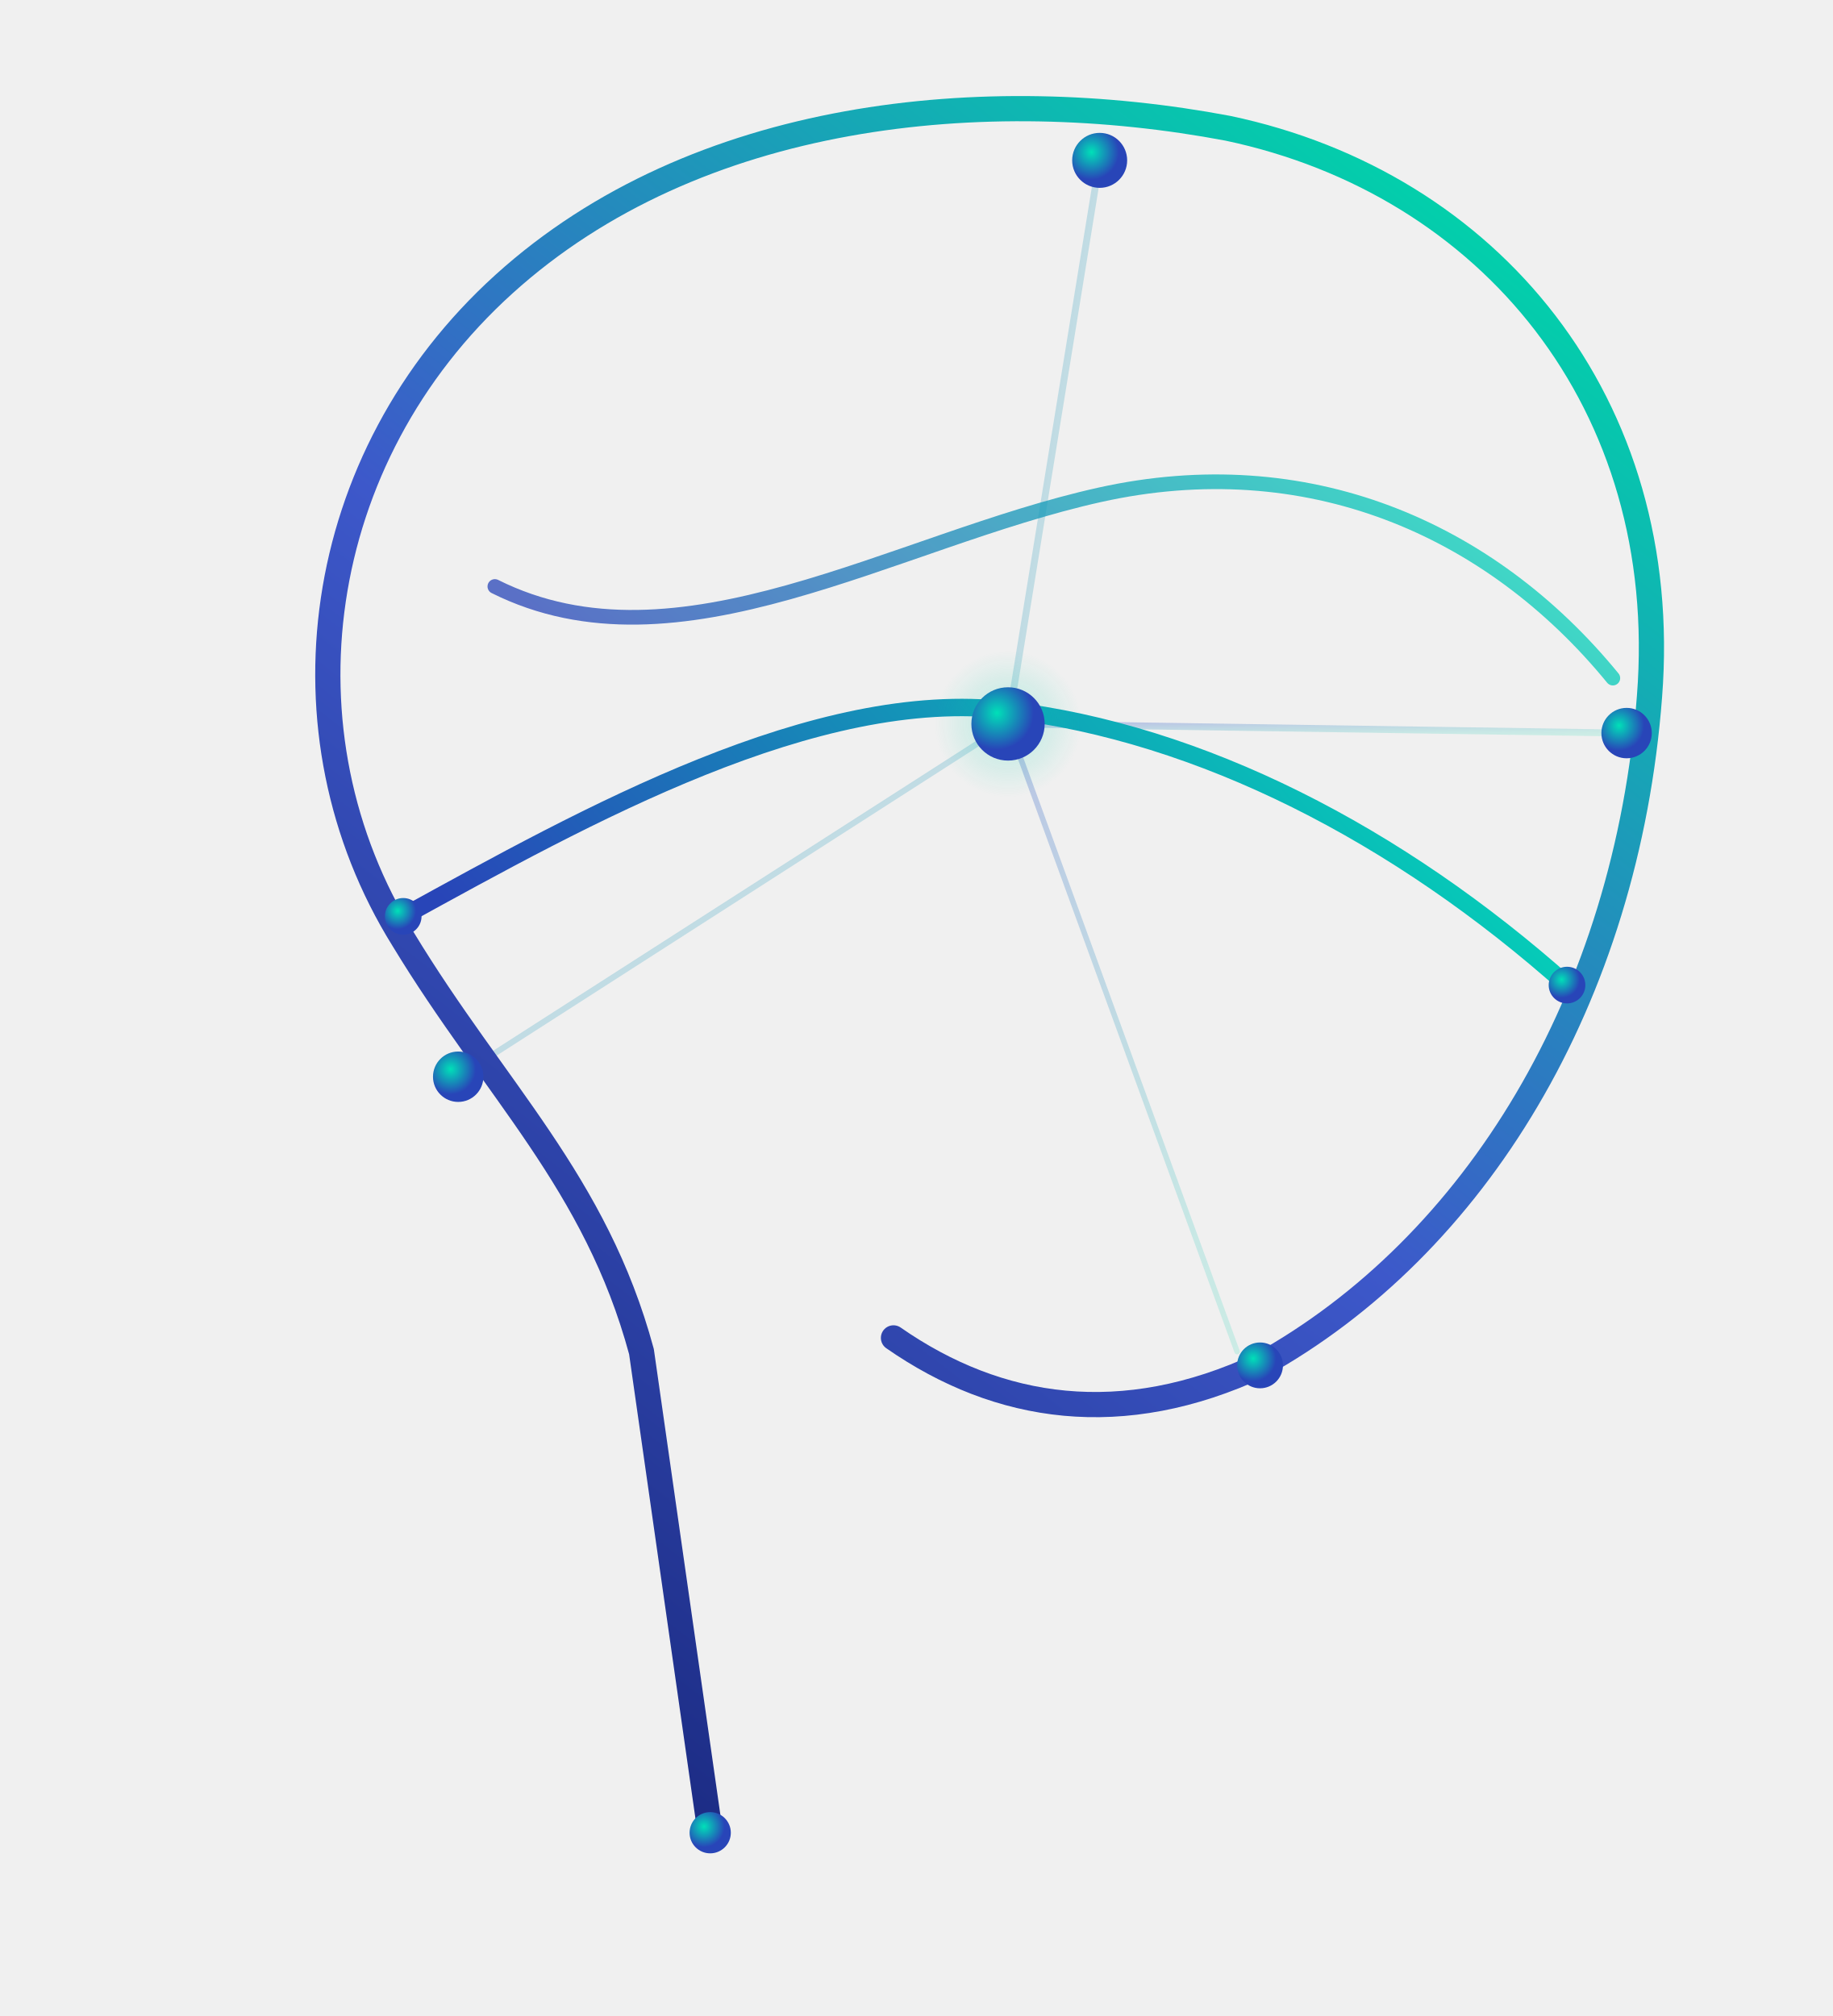
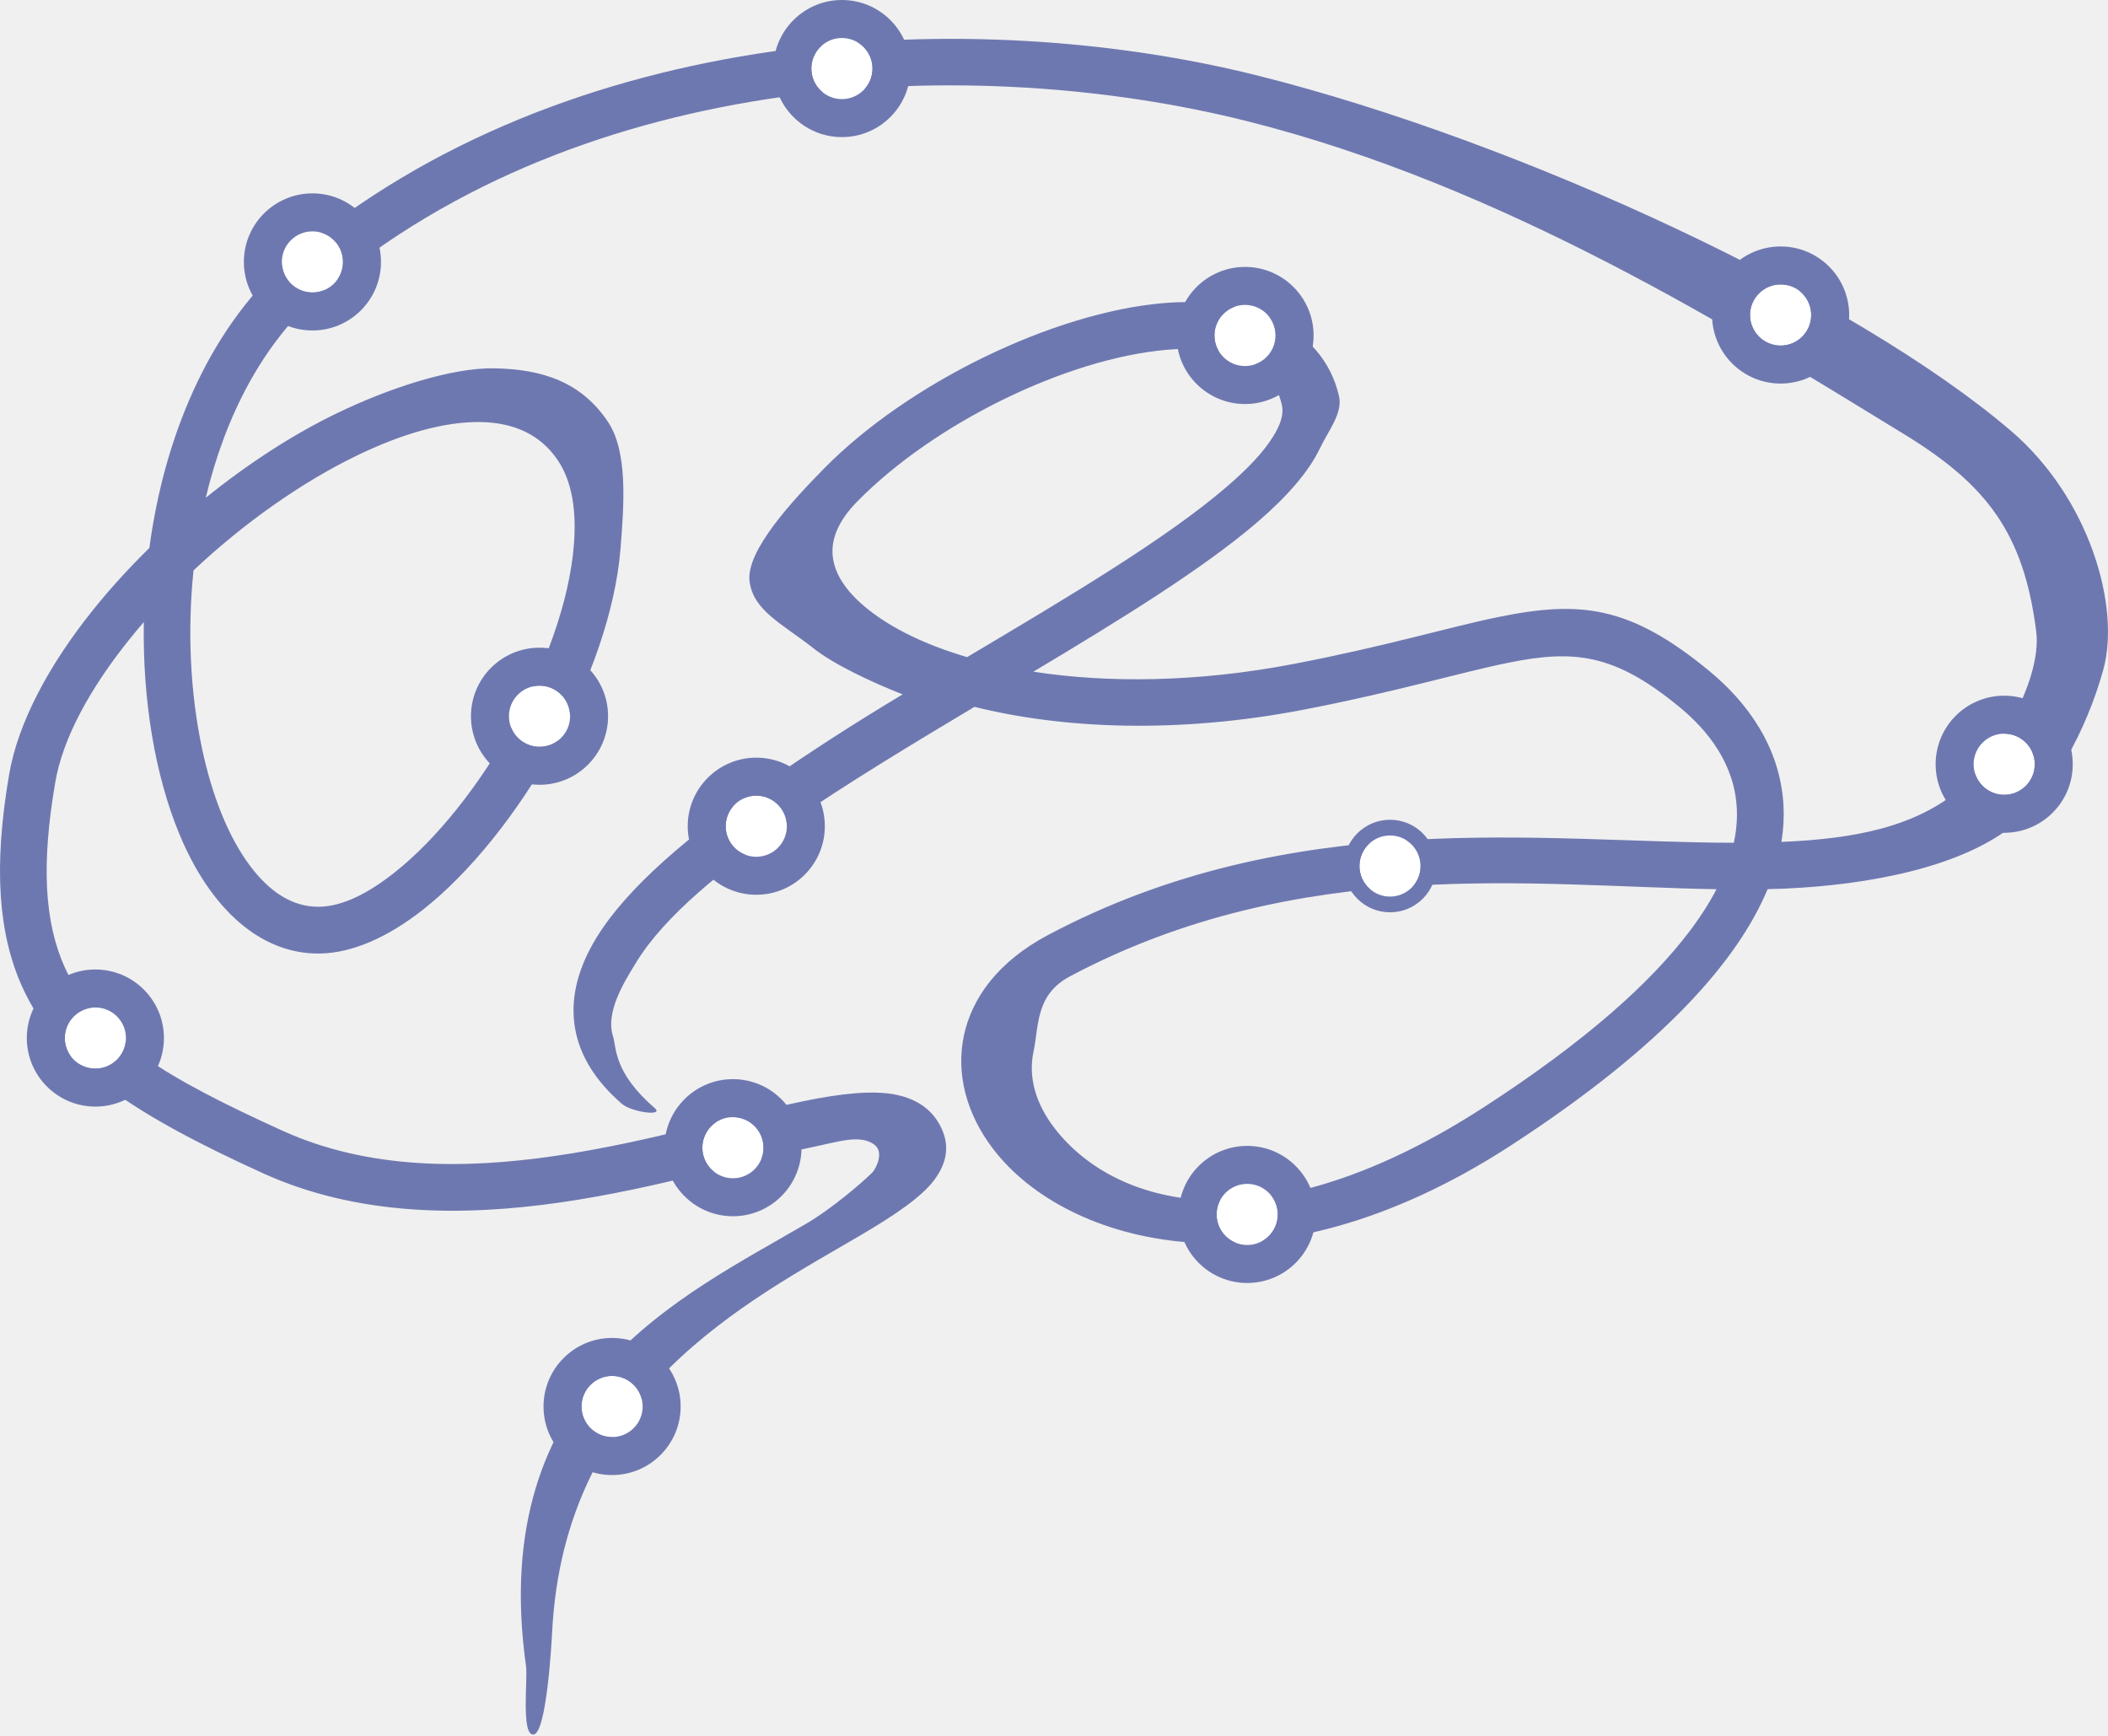
- <svg xmlns="http://www.w3.org/2000/svg" viewBox="0 0 400 440">
-   <defs>
-     <linearGradient id="brainFlow" x1="20%" y1="100%" x2="80%" y2="0%">
-       <stop offset="0%" stop-color="#1A2980" />
-       <stop offset="50%" stop-color="#3D58CA" />
-       <stop offset="100%" stop-color="#00D4AA" />
-     </linearGradient>
-     <linearGradient id="foldFlow" x1="0%" y1="50%" x2="100%" y2="30%">
-       <stop offset="0%" stop-color="#2845B8" />
-       <stop offset="100%" stop-color="#00E0B8" />
-     </linearGradient>
-     <linearGradient id="edgeFlow" x1="0%" y1="0%" x2="100%" y2="100%">
-       <stop offset="0%" stop-color="#3D58CA" stop-opacity="0.30" />
-       <stop offset="100%" stop-color="#00D4AA" stop-opacity="0.15" />
-     </linearGradient>
-     <radialGradient id="nodeGlow" cx="35%" cy="35%">
-       <stop offset="0%" stop-color="#00E0B8" />
-       <stop offset="100%" stop-color="#2845B8" />
-     </radialGradient>
-     <radialGradient id="hubHalo" cx="50%" cy="50%">
-       <stop offset="0%" stop-color="#00D4AA" stop-opacity="0.25" />
-       <stop offset="100%" stop-color="#00D4AA" stop-opacity="0" />
-     </radialGradient>
-   </defs>
-   <g fill="none" stroke-linecap="round" stroke-linejoin="round">
-     <line x1="240" y1="35" x2="220" y2="158" stroke="url(#edgeFlow)" stroke-width="1.5" />
-     <line x1="220" y1="158" x2="355" y2="160" stroke="url(#edgeFlow)" stroke-width="1.5" />
-     <line x1="100" y1="235" x2="220" y2="158" stroke="url(#edgeFlow)" stroke-width="1.3" />
-     <line x1="220" y1="158" x2="270" y2="295" stroke="url(#edgeFlow)" stroke-width="1.2" />
-     <path d="M 155 400              C 150 365, 145 330, 140 295              C 130 258, 108 238, 88 205              C 60 160, 68 100, 110 62              C 152 24, 215 18, 268 28              C 325 40, 365 88, 360 152              C 355 218, 322 272, 275 298              C 245 312, 218 308, 195 292" stroke="url(#brainFlow)" stroke-width="5.5" />
-     <path d="M 88 200              C 128 178, 178 150, 220 155              C 262 160, 305 182, 342 215" stroke="url(#foldFlow)" stroke-width="3.8" />
-     <path d="M 108 128              C 148 148, 195 118, 240 108              C 285 98, 325 115, 352 148" stroke="url(#foldFlow)" stroke-width="3.2" opacity="0.75" />
-     <circle cx="220" cy="158" r="16" fill="url(#hubHalo)" />
-     <circle cx="220" cy="158" r="8" fill="url(#nodeGlow)" />
-     <circle cx="240" cy="35" r="6" fill="url(#nodeGlow)" />
-     <circle cx="355" cy="160" r="5.5" fill="url(#nodeGlow)" />
-     <circle cx="100" cy="235" r="5.5" fill="url(#nodeGlow)" />
-     <circle cx="275" cy="298" r="5" fill="url(#nodeGlow)" />
-     <circle cx="155" cy="400" r="4.5" fill="url(#nodeGlow)" />
-     <circle cx="88" cy="200" r="4" fill="url(#nodeGlow)" />
-     <circle cx="342" cy="215" r="4" fill="url(#nodeGlow)" />
+ <svg xmlns="http://www.w3.org/2000/svg" width="100%" height="100%" viewBox="0 0 826 680" version="1.1" xml:space="preserve" style="fill-rule:evenodd;clip-rule:evenodd;stroke-linejoin:round;stroke-miterlimit:2;">
+   <g transform="matrix(1,0,0,1,-3256.189,-534.1323)">
+     <path d="M3314.722,748.865C3314.907,747.477 3315.104,746.089 3315.313,744.702C3321.715,702.204 3339.393,660.977 3370.634,634.442C3478.72,542.64 3638.399,536.081 3748.847,563.714C3853.138,589.806 3983.7,651.269 4044.101,702.913C4075.02,729.349 4087.164,771.959 4080.34,796.6C4073.59,820.974 4059.992,844.877 4046.065,856.665C4025.557,874.025 3988.127,880.947 3955.472,882.354C3953.277,882.448 3951.057,882.52 3948.813,882.573C3937.247,910.331 3908.124,944.099 3848.087,983.088C3752.686,1045.044 3674.097,1021.613 3645.578,984.695C3634.863,970.824 3630.693,954.899 3633.897,939.876C3637.043,925.13 3647.344,910.895 3666.874,900.53C3762.915,849.554 3860.616,864.278 3935.571,864.395C3936.601,859.625 3936.955,855.101 3936.73,850.813C3935.814,833.368 3925.323,820.353 3914.557,811.44C3889.064,790.336 3873.223,788.53 3846.993,793.888C3827.496,797.87 3802.859,805.368 3766.472,812.337C3717.463,821.724 3672.699,819.751 3638.025,811.129C3613.203,825.953 3588.229,841.068 3566.246,856.153C3539.093,874.786 3516.563,893.184 3505.581,911.102C3501.044,918.505 3493.355,930.505 3496.358,940.092C3497.87,944.92 3496.45,954.196 3512.747,968.383C3516.563,971.704 3503.634,969.981 3499.815,966.663C3488.146,956.524 3482.49,945.782 3481.201,934.897C3479.92,924.082 3482.994,912.873 3489.95,901.522C3501.953,881.937 3526.193,861.403 3555.873,841.037C3574.04,828.57 3589.373,818.549 3609.868,806.245C3598,801.59 3582.949,794.509 3575.194,788.373C3562.878,778.628 3551.34,773.559 3549.898,761.901C3548.418,749.931 3567.042,729.992 3579.052,717.772C3612.069,684.176 3668.838,656.628 3711.968,652.928C3744.796,650.112 3774.437,661.7 3780.844,689.251C3782.422,696.037 3776.896,702.508 3773.315,709.975C3769.022,718.928 3760.649,728.589 3749.079,738.567C3727.966,756.776 3695.676,776.672 3661.118,797.349C3690.245,801.851 3725.289,801.558 3763.024,794.331C3799.311,787.381 3823.88,779.897 3843.324,775.925C3875.503,769.352 3894.973,771.427 3926.248,797.318C3940.521,809.134 3953.824,826.724 3955.038,849.852C3955.273,854.334 3955.037,859.071 3954.223,864.057C3954.376,864.05 3954.53,864.044 3954.683,864.037C3982.763,862.828 4006.672,858.244 4024.307,843.317C4035.808,833.581 4056.693,802.09 4054.037,781.372C4049.133,743.111 4034.749,724.138 4002.335,704.303C3936.544,664.044 3845.619,606.823 3744.398,581.499C3638.754,555.069 3485.886,560.607 3382.503,648.415C3358.98,668.395 3344.289,697.726 3336.816,729.199C3353.306,715.871 3370.988,704.373 3388.311,696.017C3408.368,686.344 3432.94,678.159 3449.871,678.465C3468.736,678.805 3483.964,683.795 3494.421,699.452C3502.227,711.139 3500.74,731.67 3499.322,749.279C3497.382,773.365 3487.419,801.459 3473.159,827.162C3458.941,852.79 3440.48,876.012 3421.882,890.65C3408.208,901.412 3394.269,907.563 3381.676,907.793C3358.214,908.221 3338.466,890.101 3326.348,860.687C3317.009,838.018 3312.002,808.621 3312.547,777.898C3310.582,780.171 3308.675,782.46 3306.831,784.761C3291.747,803.585 3280.837,823.118 3277.828,840.763C3272.447,872.312 3273.415,895.159 3281.609,913.308C3294.056,940.877 3322.638,957.094 3366.737,977.168C3400.483,992.53 3438.139,992.279 3473.545,987.137C3510.449,981.778 3545.026,971.05 3570.911,965.68C3585.778,962.596 3598.096,961.351 3606.856,963.041C3615.181,964.646 3621.018,968.649 3624.452,974.992C3628.429,982.34 3627.6,989.45 3622.183,996.643C3617.26,1003.18 3607.013,1010.186 3593.686,1018.029C3549.27,1044.166 3477.336,1079.874 3472.546,1173.58C3472.288,1178.632 3470.317,1213.133 3465.307,1213.836C3460.297,1214.538 3463.014,1192.127 3462.312,1187.117C3446.772,1076.317 3523.614,1042.192 3572.479,1013.437C3581.668,1008.029 3593.472,998.101 3598.085,993.53C3599.011,992.613 3603.122,985.643 3598.576,982.525C3592.968,978.678 3584.812,981.52 3574.635,983.631C3548.464,989.061 3513.493,999.862 3476.179,1005.28C3437.367,1010.917 3396.134,1010.694 3359.141,993.854C3309.742,971.367 3278.843,951.734 3264.9,920.852C3255.5,900.033 3253.583,873.871 3259.755,837.681C3263.203,817.468 3275.246,794.86 3292.525,773.297C3299.222,764.94 3306.699,756.729 3314.722,748.865ZM3332.021,757.649C3329.505,781.948 3330.847,806.246 3335.346,827.414C3339.308,846.052 3345.72,862.269 3354.384,873.716C3361.775,883.48 3370.726,889.656 3381.342,889.462C3390.577,889.294 3400.515,884.136 3410.543,876.244C3427.492,862.903 3444.17,841.623 3457.127,818.268C3470.042,794.989 3479.291,769.621 3481.048,747.807C3482.095,734.815 3480.556,723.183 3474.797,714.56C3467.843,704.148 3457.159,699.758 3444.615,699.531C3430.137,699.27 3413.426,704.258 3396.276,712.53C3374.253,723.153 3351.623,739.232 3332.021,757.649ZM3635.137,791.64C3674.813,768.042 3713.204,745.297 3737.106,724.684C3744.96,717.91 3751.165,711.455 3755.016,705.25C3757.786,700.786 3759.366,696.663 3758.442,692.689C3754.105,674.034 3735.763,669.288 3713.535,671.195C3674.114,674.576 3622.306,699.916 3592.128,730.622C3584.925,737.951 3581.633,745.255 3582.521,752.434C3583.447,759.924 3588.609,766.815 3596.522,773.076C3605.995,780.571 3619.147,786.946 3635.137,791.64ZM3928.787,882.595C3857.016,881.385 3765.438,868.971 3675.469,916.723C3661.823,923.966 3663.329,936.134 3661.131,946.437C3658.993,956.463 3662.239,966.966 3669.39,976.224C3694.472,1008.693 3754.199,1022.202 3838.102,967.713C3877.714,941.987 3903.133,919.117 3918.37,898.887C3922.644,893.212 3926.087,887.784 3928.787,882.595Z" style="fill:rgb(110,120,176);" />
+     <g transform="matrix(1,0,0,1,-10.32625,12.07772)">
+       <circle cx="3477.921" cy="802.727" r="11.982" style="fill:white;" />
+       <path d="M3477.921,775.864C3492.747,775.864 3504.784,787.901 3504.784,802.727C3504.784,817.553 3492.747,829.59 3477.921,829.59C3463.095,829.59 3451.058,817.553 3451.058,802.727C3451.058,787.901 3463.095,775.864 3477.921,775.864ZM3477.921,790.745C3471.308,790.745 3465.938,796.114 3465.938,802.727C3465.938,809.34 3471.308,814.709 3477.921,814.709C3484.534,814.709 3489.903,809.34 3489.903,802.727C3489.903,796.114 3484.534,790.745 3477.921,790.745Z" style="fill:rgb(110,120,176);" />
+     </g>
+     <g transform="matrix(1,0,0,1,266.1222,-137.1317)">
+       <circle cx="3477.921" cy="802.727" r="11.982" style="fill:white;" />
+       <path d="M3477.921,775.864C3492.747,775.864 3504.784,787.901 3504.784,802.727C3504.784,817.553 3492.747,829.59 3477.921,829.59C3463.095,829.59 3451.058,817.553 3451.058,802.727C3451.058,787.901 3463.095,775.864 3477.921,775.864ZM3477.921,790.745C3471.308,790.745 3465.938,796.114 3465.938,802.727C3465.938,809.34 3471.308,814.709 3477.921,814.709C3484.534,814.709 3489.903,809.34 3489.903,802.727C3489.903,796.114 3484.534,790.745 3477.921,790.745Z" style="fill:rgb(110,120,176);" />
+     </g>
+     <g transform="matrix(1,0,0,1,65.46356,181.1577)">
+       <circle cx="3477.921" cy="802.727" r="11.982" style="fill:white;" />
+       <path d="M3477.921,775.864C3492.747,775.864 3504.784,787.901 3504.784,802.727C3504.784,817.553 3492.747,829.59 3477.921,829.59C3463.095,829.59 3451.058,817.553 3451.058,802.727C3451.058,787.901 3463.095,775.864 3477.921,775.864ZM3477.921,790.745C3471.308,790.745 3465.938,796.114 3465.938,802.727C3465.938,809.34 3471.308,814.709 3477.921,814.709C3484.534,814.709 3489.903,809.34 3489.903,802.727C3489.903,796.114 3484.534,790.745 3477.921,790.745Z" style="fill:rgb(110,120,176);" />
+     </g>
+     <g transform="matrix(1,0,0,1,18.10667,282.5758)">
+       <circle cx="3477.921" cy="802.727" r="11.982" style="fill:white;" />
+       <path d="M3477.921,775.864C3492.747,775.864 3504.784,787.901 3504.784,802.727C3504.784,817.553 3492.747,829.59 3477.921,829.59C3463.095,829.59 3451.058,817.553 3451.058,802.727C3451.058,787.901 3463.095,775.864 3477.921,775.864ZM3477.921,790.745C3471.308,790.745 3465.938,796.114 3465.938,802.727C3465.938,809.34 3471.308,814.709 3477.921,814.709C3484.534,814.709 3489.903,809.34 3489.903,802.727C3489.903,796.114 3484.534,790.745 3477.921,790.745Z" style="fill:rgb(110,120,176);" />
+     </g>
+     <g transform="matrix(1,0,0,1,322.942,70.78098)">
+       <circle cx="3477.921" cy="802.727" r="11.982" style="fill:white;" />
+       <path d="M3477.921,784.594C3487.929,784.594 3496.054,792.719 3496.054,802.727C3496.054,812.735 3487.929,820.86 3477.921,820.86C3467.913,820.86 3459.788,812.735 3459.788,802.727C3459.788,792.719 3467.913,784.594 3477.921,784.594ZM3477.921,790.745C3471.308,790.745 3465.938,796.114 3465.938,802.727C3465.938,809.34 3471.308,814.709 3477.921,814.709C3484.534,814.709 3489.903,809.34 3489.903,802.727C3489.903,796.114 3484.534,790.745 3477.921,790.745Z" style="fill:rgb(110,120,176);" />
+     </g>
+     <g transform="matrix(1,0,0,1,475.9842,-145.1531)">
+       <circle cx="3477.921" cy="802.727" r="11.982" style="fill:white;" />
+       <path d="M3477.921,775.864C3492.747,775.864 3504.784,787.901 3504.784,802.727C3504.784,817.553 3492.747,829.59 3477.921,829.59C3463.095,829.59 3451.058,817.553 3451.058,802.727C3451.058,787.901 3463.095,775.864 3477.921,775.864ZM3477.921,790.745C3471.308,790.745 3465.938,796.114 3465.938,802.727C3465.938,809.34 3471.308,814.709 3477.921,814.709C3484.534,814.709 3489.903,809.34 3489.903,802.727C3489.903,796.114 3484.534,790.745 3477.921,790.745Z" style="fill:rgb(110,120,176);" />
+     </g>
+     <g transform="matrix(1,0,0,1,108.164,-241.7315)">
+       <circle cx="3477.921" cy="802.727" r="11.982" style="fill:white;" />
+       <path d="M3477.921,775.864C3492.747,775.864 3504.784,787.901 3504.784,802.727C3504.784,817.553 3492.747,829.59 3477.921,829.59C3463.095,829.59 3451.058,817.553 3451.058,802.727C3451.058,787.901 3463.095,775.864 3477.921,775.864ZM3477.921,790.745C3471.308,790.745 3465.938,796.114 3465.938,802.727C3465.938,809.34 3471.308,814.709 3477.921,814.709C3484.534,814.709 3489.903,809.34 3489.903,802.727C3489.903,796.114 3484.534,790.745 3477.921,790.745Z" style="fill:rgb(110,120,176);" />
+     </g>
+     <g transform="matrix(1,0,0,1,74.60832,55.17728)">
+       <circle cx="3477.921" cy="802.727" r="11.982" style="fill:white;" />
+       <path d="M3477.921,775.864C3492.747,775.864 3504.784,787.901 3504.784,802.727C3504.784,817.553 3492.747,829.59 3477.921,829.59C3463.095,829.59 3451.058,817.553 3451.058,802.727C3451.058,787.901 3463.095,775.864 3477.921,775.864ZM3477.921,790.745C3471.308,790.745 3465.938,796.114 3465.938,802.727C3465.938,809.34 3471.308,814.709 3477.921,814.709C3484.534,814.709 3489.903,809.34 3489.903,802.727C3489.903,796.114 3484.534,790.745 3477.921,790.745Z" style="fill:rgb(110,120,176);" />
+     </g>
+     <g transform="matrix(1,0,0,1,-99.30977,-165.9537)">
+       <circle cx="3477.921" cy="802.727" r="11.982" style="fill:white;" />
+       <path d="M3477.921,775.864C3492.747,775.864 3504.784,787.901 3504.784,802.727C3504.784,817.553 3492.747,829.59 3477.921,829.59C3463.095,829.59 3451.058,817.553 3451.058,802.727C3451.058,787.901 3463.095,775.864 3477.921,775.864ZM3477.921,790.745C3471.308,790.745 3465.938,796.114 3465.938,802.727C3465.938,809.34 3471.308,814.709 3477.921,814.709C3484.534,814.709 3489.903,809.34 3489.903,802.727C3489.903,796.114 3484.534,790.745 3477.921,790.745Z" style="fill:rgb(110,120,176);" />
+     </g>
+     <g transform="matrix(1,0,0,1,-184.3601,138.1886)">
+       <circle cx="3477.921" cy="802.727" r="11.982" style="fill:white;" />
+       <path d="M3477.921,775.864C3492.747,775.864 3504.784,787.901 3504.784,802.727C3504.784,817.553 3492.747,829.59 3477.921,829.59C3463.095,829.59 3451.058,817.553 3451.058,802.727C3451.058,787.901 3463.095,775.864 3477.921,775.864ZM3477.921,790.745C3471.308,790.745 3465.938,796.114 3465.938,802.727C3465.938,809.34 3471.308,814.709 3477.921,814.709C3484.534,814.709 3489.903,809.34 3489.903,802.727C3489.903,796.114 3484.534,790.745 3477.921,790.745Z" style="fill:rgb(110,120,176);" />
+     </g>
+     <g transform="matrix(1,0,0,1,563.5935,30.89166)">
+       <circle cx="3477.921" cy="802.727" r="11.982" style="fill:white;" />
+       <path d="M3477.921,775.864C3492.747,775.864 3504.784,787.901 3504.784,802.727C3504.784,817.553 3492.747,829.59 3477.921,829.59C3463.095,829.59 3451.058,817.553 3451.058,802.727C3451.058,787.901 3463.095,775.864 3477.921,775.864ZM3477.921,790.745C3471.308,790.745 3465.938,796.114 3465.938,802.727C3465.938,809.34 3471.308,814.709 3477.921,814.709C3484.534,814.709 3489.903,809.34 3489.903,802.727C3489.903,796.114 3484.534,790.745 3477.921,790.745Z" style="fill:rgb(110,120,176);" />
+     </g>
+     <g transform="matrix(1,0,0,1,266.9702,207.3133)">
+       <circle cx="3477.921" cy="802.727" r="11.982" style="fill:white;" />
+       <path d="M3477.921,775.864C3492.747,775.864 3504.784,787.901 3504.784,802.727C3504.784,817.553 3492.747,829.59 3477.921,829.59C3463.095,829.59 3451.058,817.553 3451.058,802.727C3451.058,787.901 3463.095,775.864 3477.921,775.864ZM3477.921,790.745C3471.308,790.745 3465.938,796.114 3465.938,802.727C3465.938,809.34 3471.308,814.709 3477.921,814.709C3484.534,814.709 3489.903,809.34 3489.903,802.727C3489.903,796.114 3484.534,790.745 3477.921,790.745Z" style="fill:rgb(110,120,176);" />
+     </g>
  </g>
</svg>
